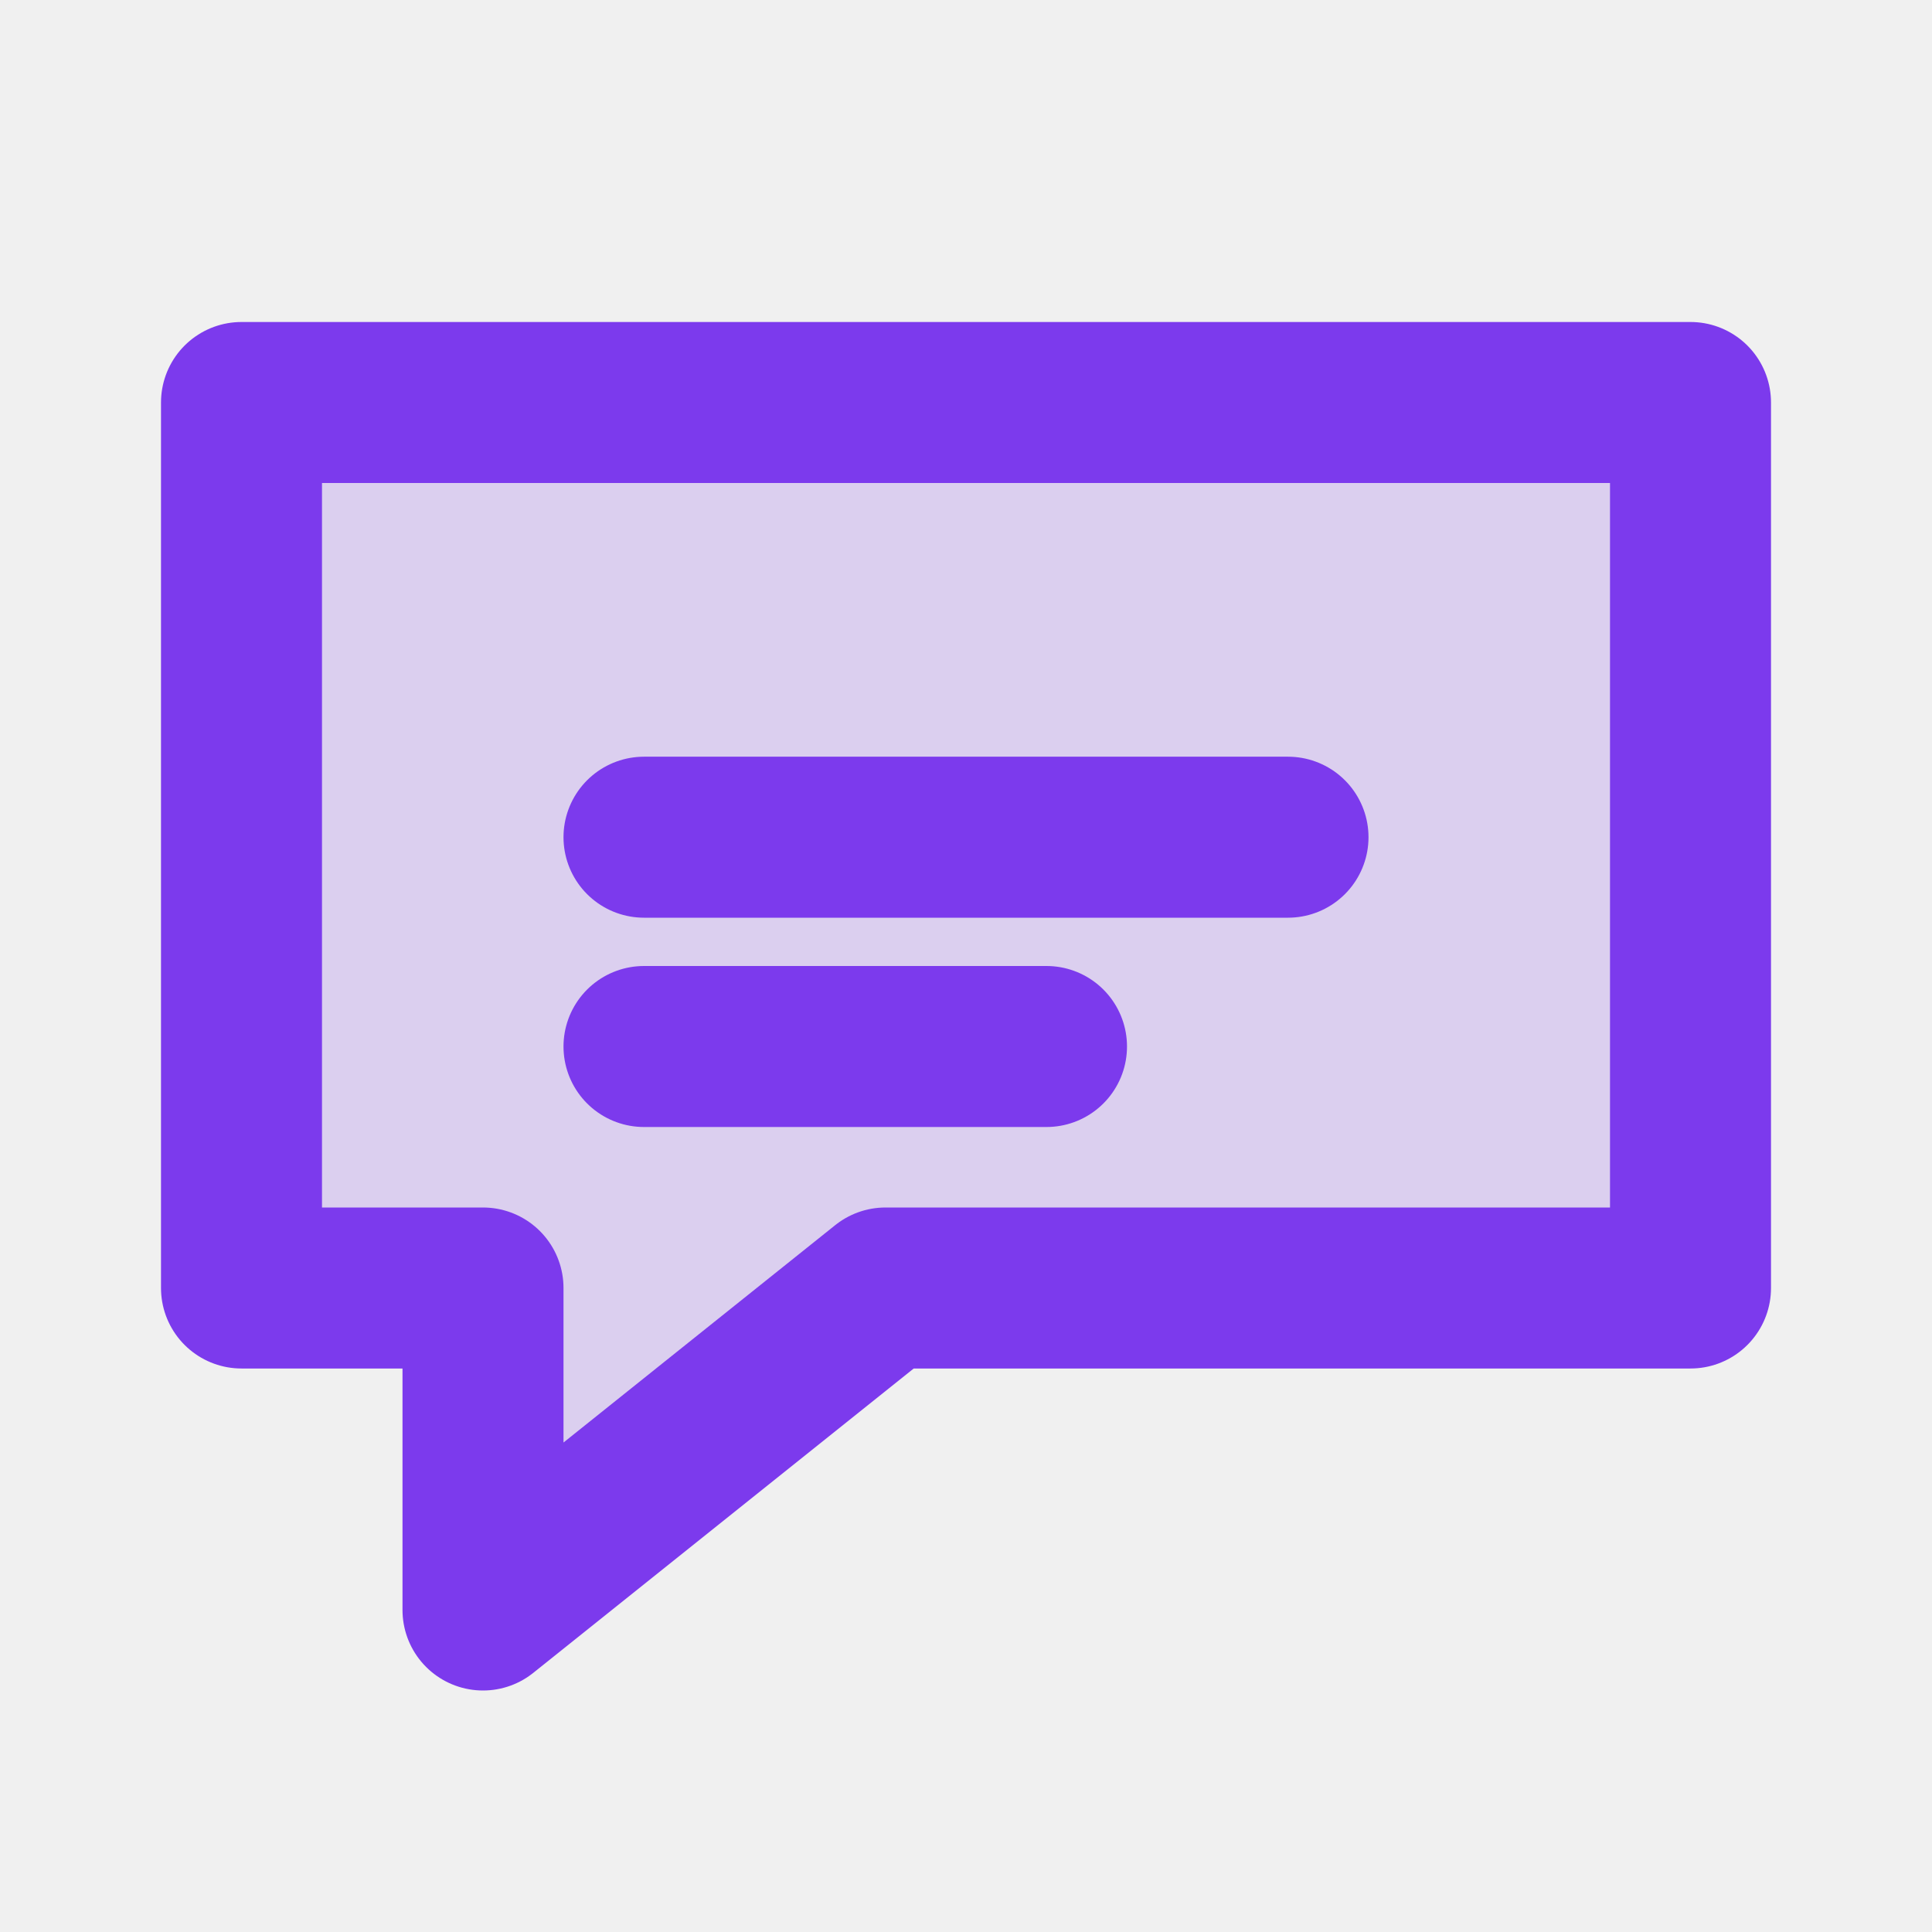
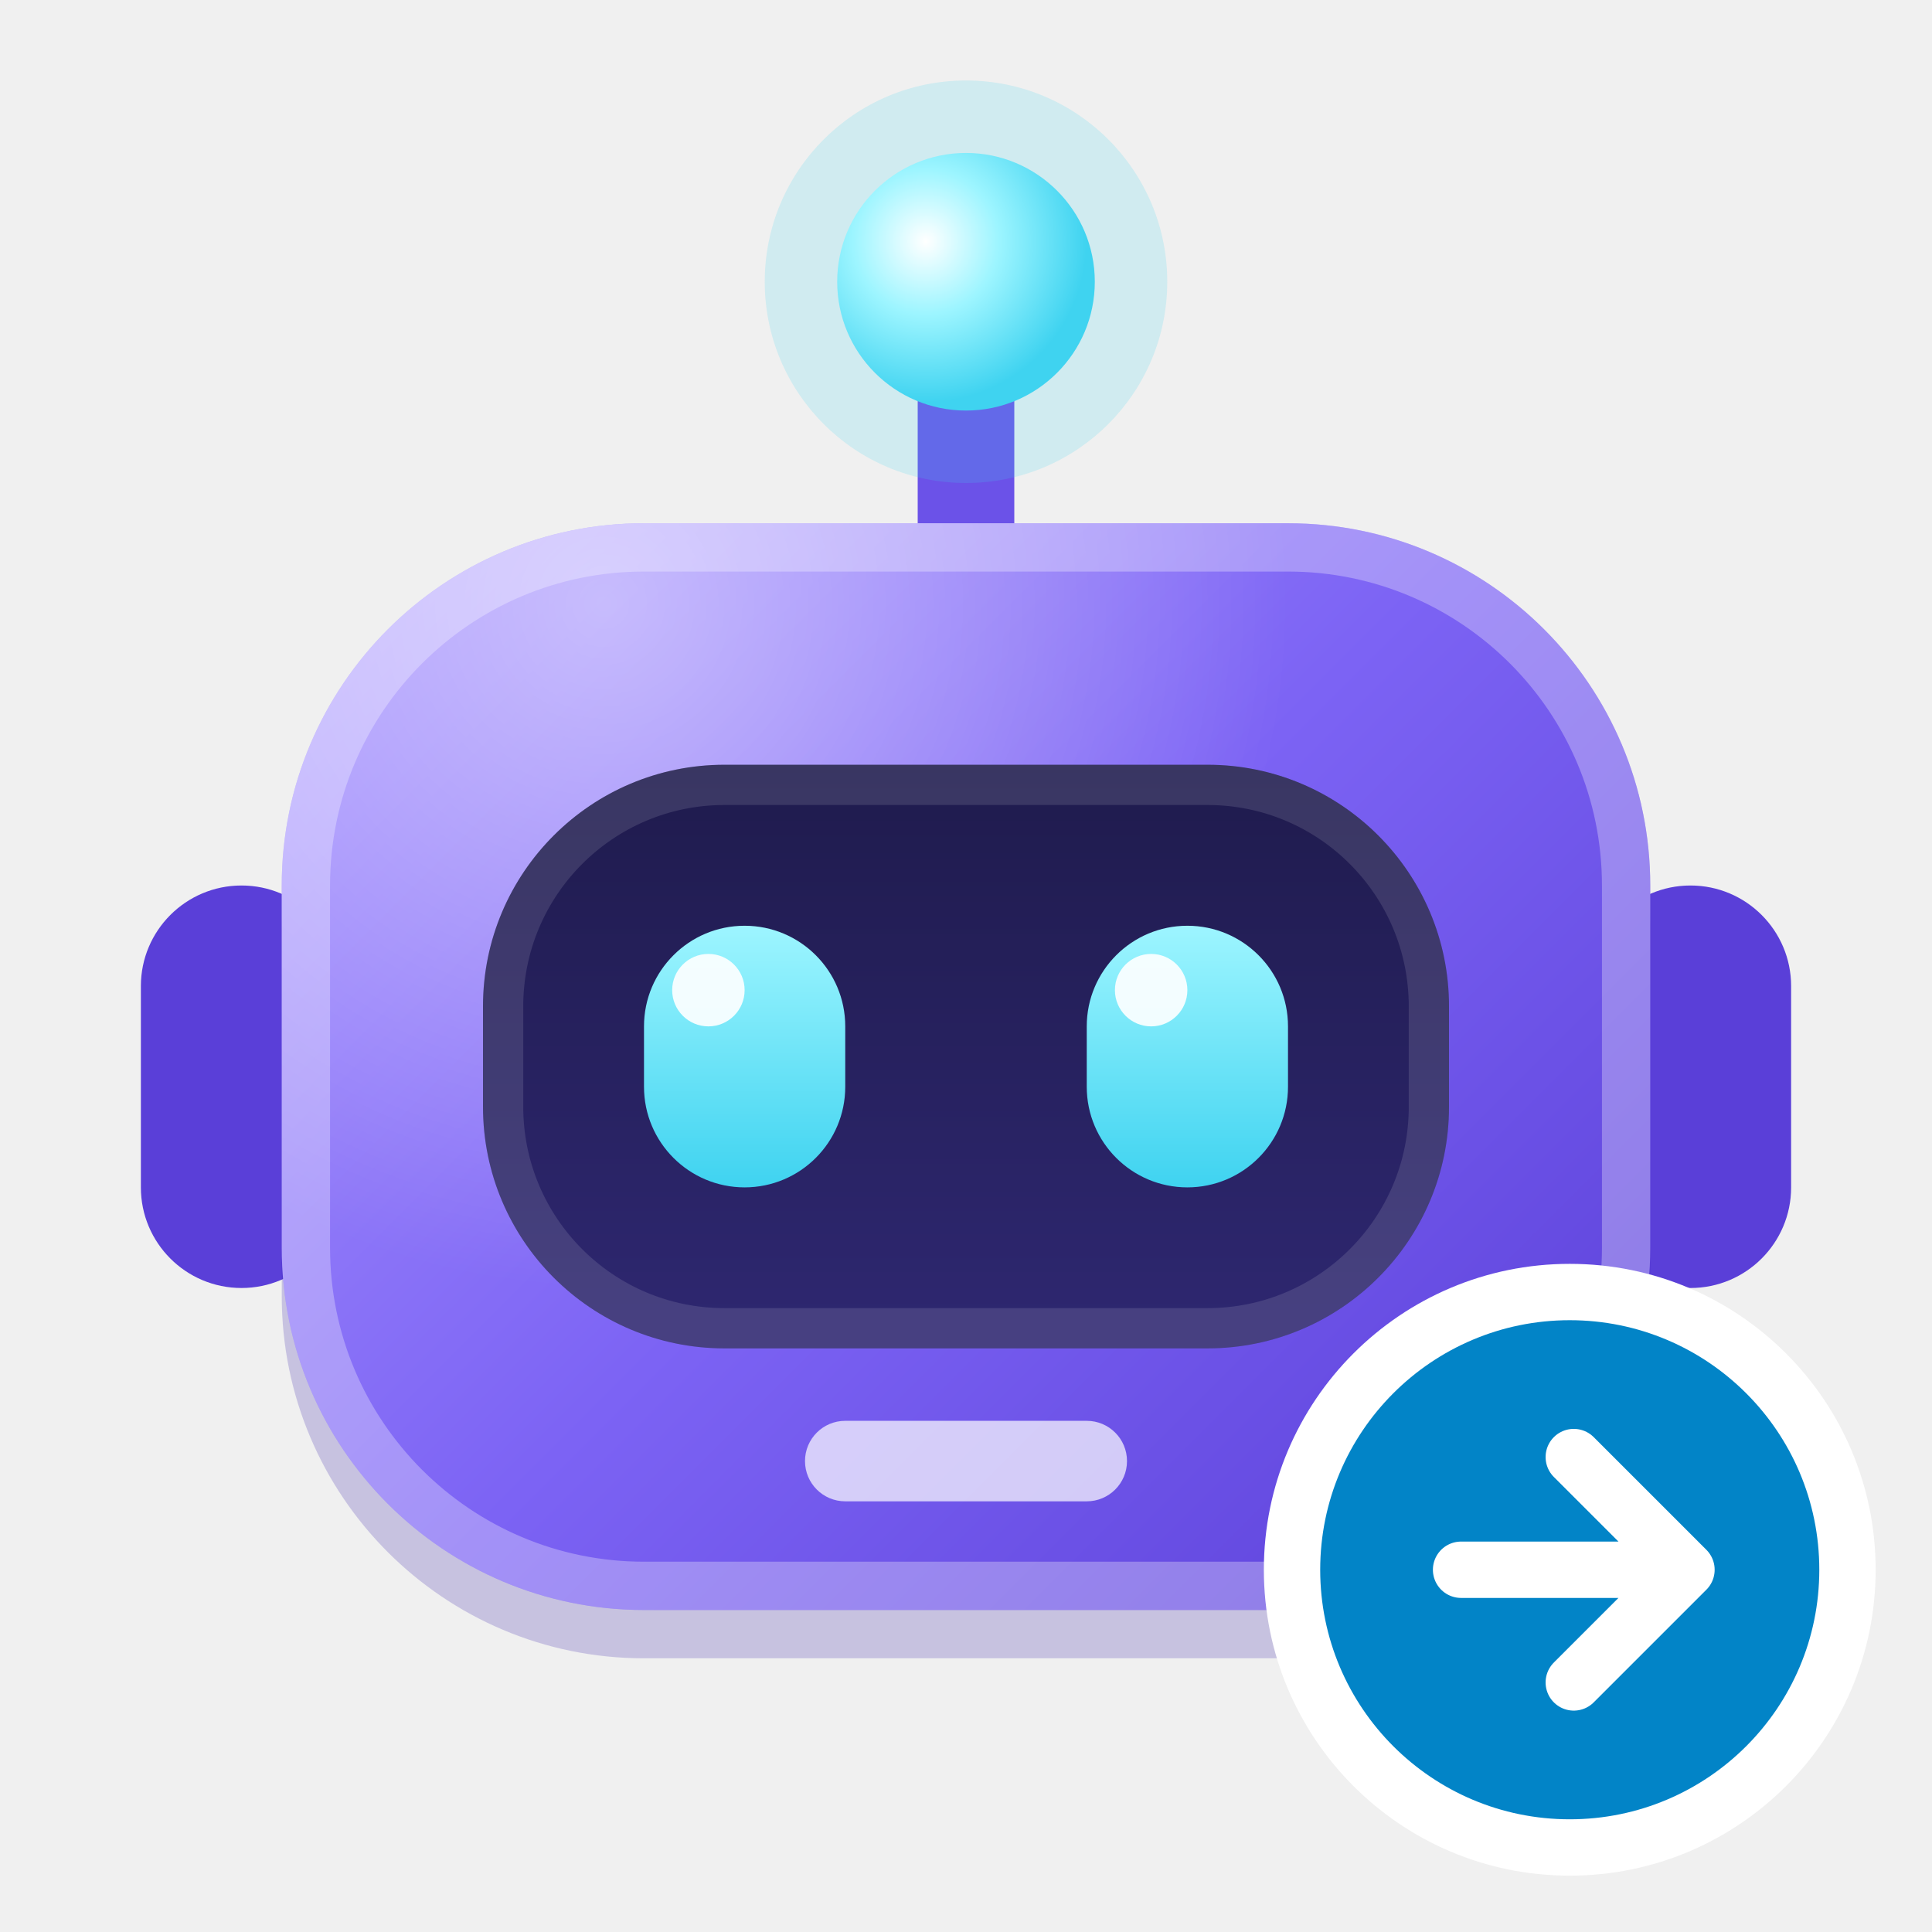
- <svg xmlns="http://www.w3.org/2000/svg" width="12" height="12" viewBox="0 0 12 12" fill="none" stroke="#7C3AED" stroke-width="1" stroke-linecap="round" stroke-linejoin="round">
-   <path d="M1.5 2.5h9v5.5h-5l-2.5 2v-2h-1.5z" fill="#7C3AED" fill-opacity="0.18" />
-   <path d="M4 5.2h4M4 6.5h2.5" />
+ <svg xmlns="http://www.w3.org/2000/svg" width="48" height="48" viewBox="0 0 48 48" fill="none">
+   <defs>
+     <linearGradient id="head" x1="8" y1="12" x2="38" y2="42" gradientUnits="userSpaceOnUse">
+       <stop offset="0" stop-color="#A895FF" />
+       <stop offset="0.5" stop-color="#7C63F4" />
+       <stop offset="1" stop-color="#5A3FD8" />
+     </linearGradient>
+     <radialGradient id="glow" cx="15" cy="15" r="17" gradientUnits="userSpaceOnUse">
+       <stop offset="0" stop-color="#FFFFFF" stop-opacity="0.45" />
+       <stop offset="1" stop-color="#FFFFFF" stop-opacity="0" />
+     </radialGradient>
+     <linearGradient id="visor" x1="24" y1="19" x2="24" y2="33" gradientUnits="userSpaceOnUse">
+       <stop offset="0" stop-color="#1F1B4D" />
+       <stop offset="1" stop-color="#2E2770" />
+     </linearGradient>
+     <linearGradient id="eye" x1="0" y1="0" x2="0" y2="1">
+       <stop offset="0" stop-color="#9DF5FF" />
+       <stop offset="1" stop-color="#3FD3F0" />
+     </linearGradient>
+     <radialGradient id="bulb" cx="23" cy="6" r="4" gradientUnits="userSpaceOnUse">
+       <stop offset="0" stop-color="#FFFFFF" />
+       <stop offset="0.45" stop-color="#9DF5FF" />
+       <stop offset="1" stop-color="#3FD3F0" />
+     </radialGradient>
+   </defs>
+   <path d="M24 14V9" stroke="#6B52E8" stroke-width="2.4" stroke-linecap="round" />
+   <circle cx="24" cy="7" r="5" fill="#3FD3F0" fill-opacity="0.18" />
+   <circle cx="24" cy="7" r="3.2" fill="url(#bulb)" />
+   <rect x="3.5" y="22" width="5" height="10" rx="2.5" fill="#5A3FD8" />
+   <rect x="39.5" y="22" width="5" height="10" rx="2.5" fill="#5A3FD8" />
+   <rect x="7" y="14.2" width="34" height="27" rx="9" fill="#3A22A8" fill-opacity="0.22" />
+   <rect x="7" y="13" width="34" height="27" rx="9" fill="url(#head)" />
+   <rect x="7" y="13" width="34" height="27" rx="9" fill="url(#glow)" />
+   <rect x="7.6" y="13.6" width="32.8" height="25.8" rx="8.4" stroke="#FFFFFF" stroke-opacity="0.3" stroke-width="1.2" />
+   <rect x="12" y="19" width="24" height="14.5" rx="6" fill="url(#visor)" />
+   <rect x="12.5" y="19.5" width="23" height="13.5" rx="5.5" stroke="#FFFFFF" stroke-opacity="0.12" />
+   <rect x="16" y="23" width="5" height="6.5" rx="2.5" fill="url(#eye)" />
+   <rect x="27" y="23" width="5" height="6.5" rx="2.5" fill="url(#eye)" />
+   <circle cx="17.6" cy="24.6" r="0.9" fill="#FFFFFF" fill-opacity="0.9" />
+   <circle cx="28.6" cy="24.6" r="0.9" fill="#FFFFFF" fill-opacity="0.9" />
+   <rect x="20" y="35.3" width="8" height="2" rx="1" fill="#FFFFFF" fill-opacity="0.7" />
+   <circle cx="39" cy="39" r="7.6" fill="#FFFFFF" />
+   <circle cx="39" cy="39" r="6.2" fill="#0284C7" />
+   <path d="M36.3 39h5.2M39.1 36.2l2.8 2.8-2.8 2.8" stroke="#FFFFFF" stroke-linecap="round" stroke-linejoin="round" fill="none" stroke-width="1.4" />
</svg>
